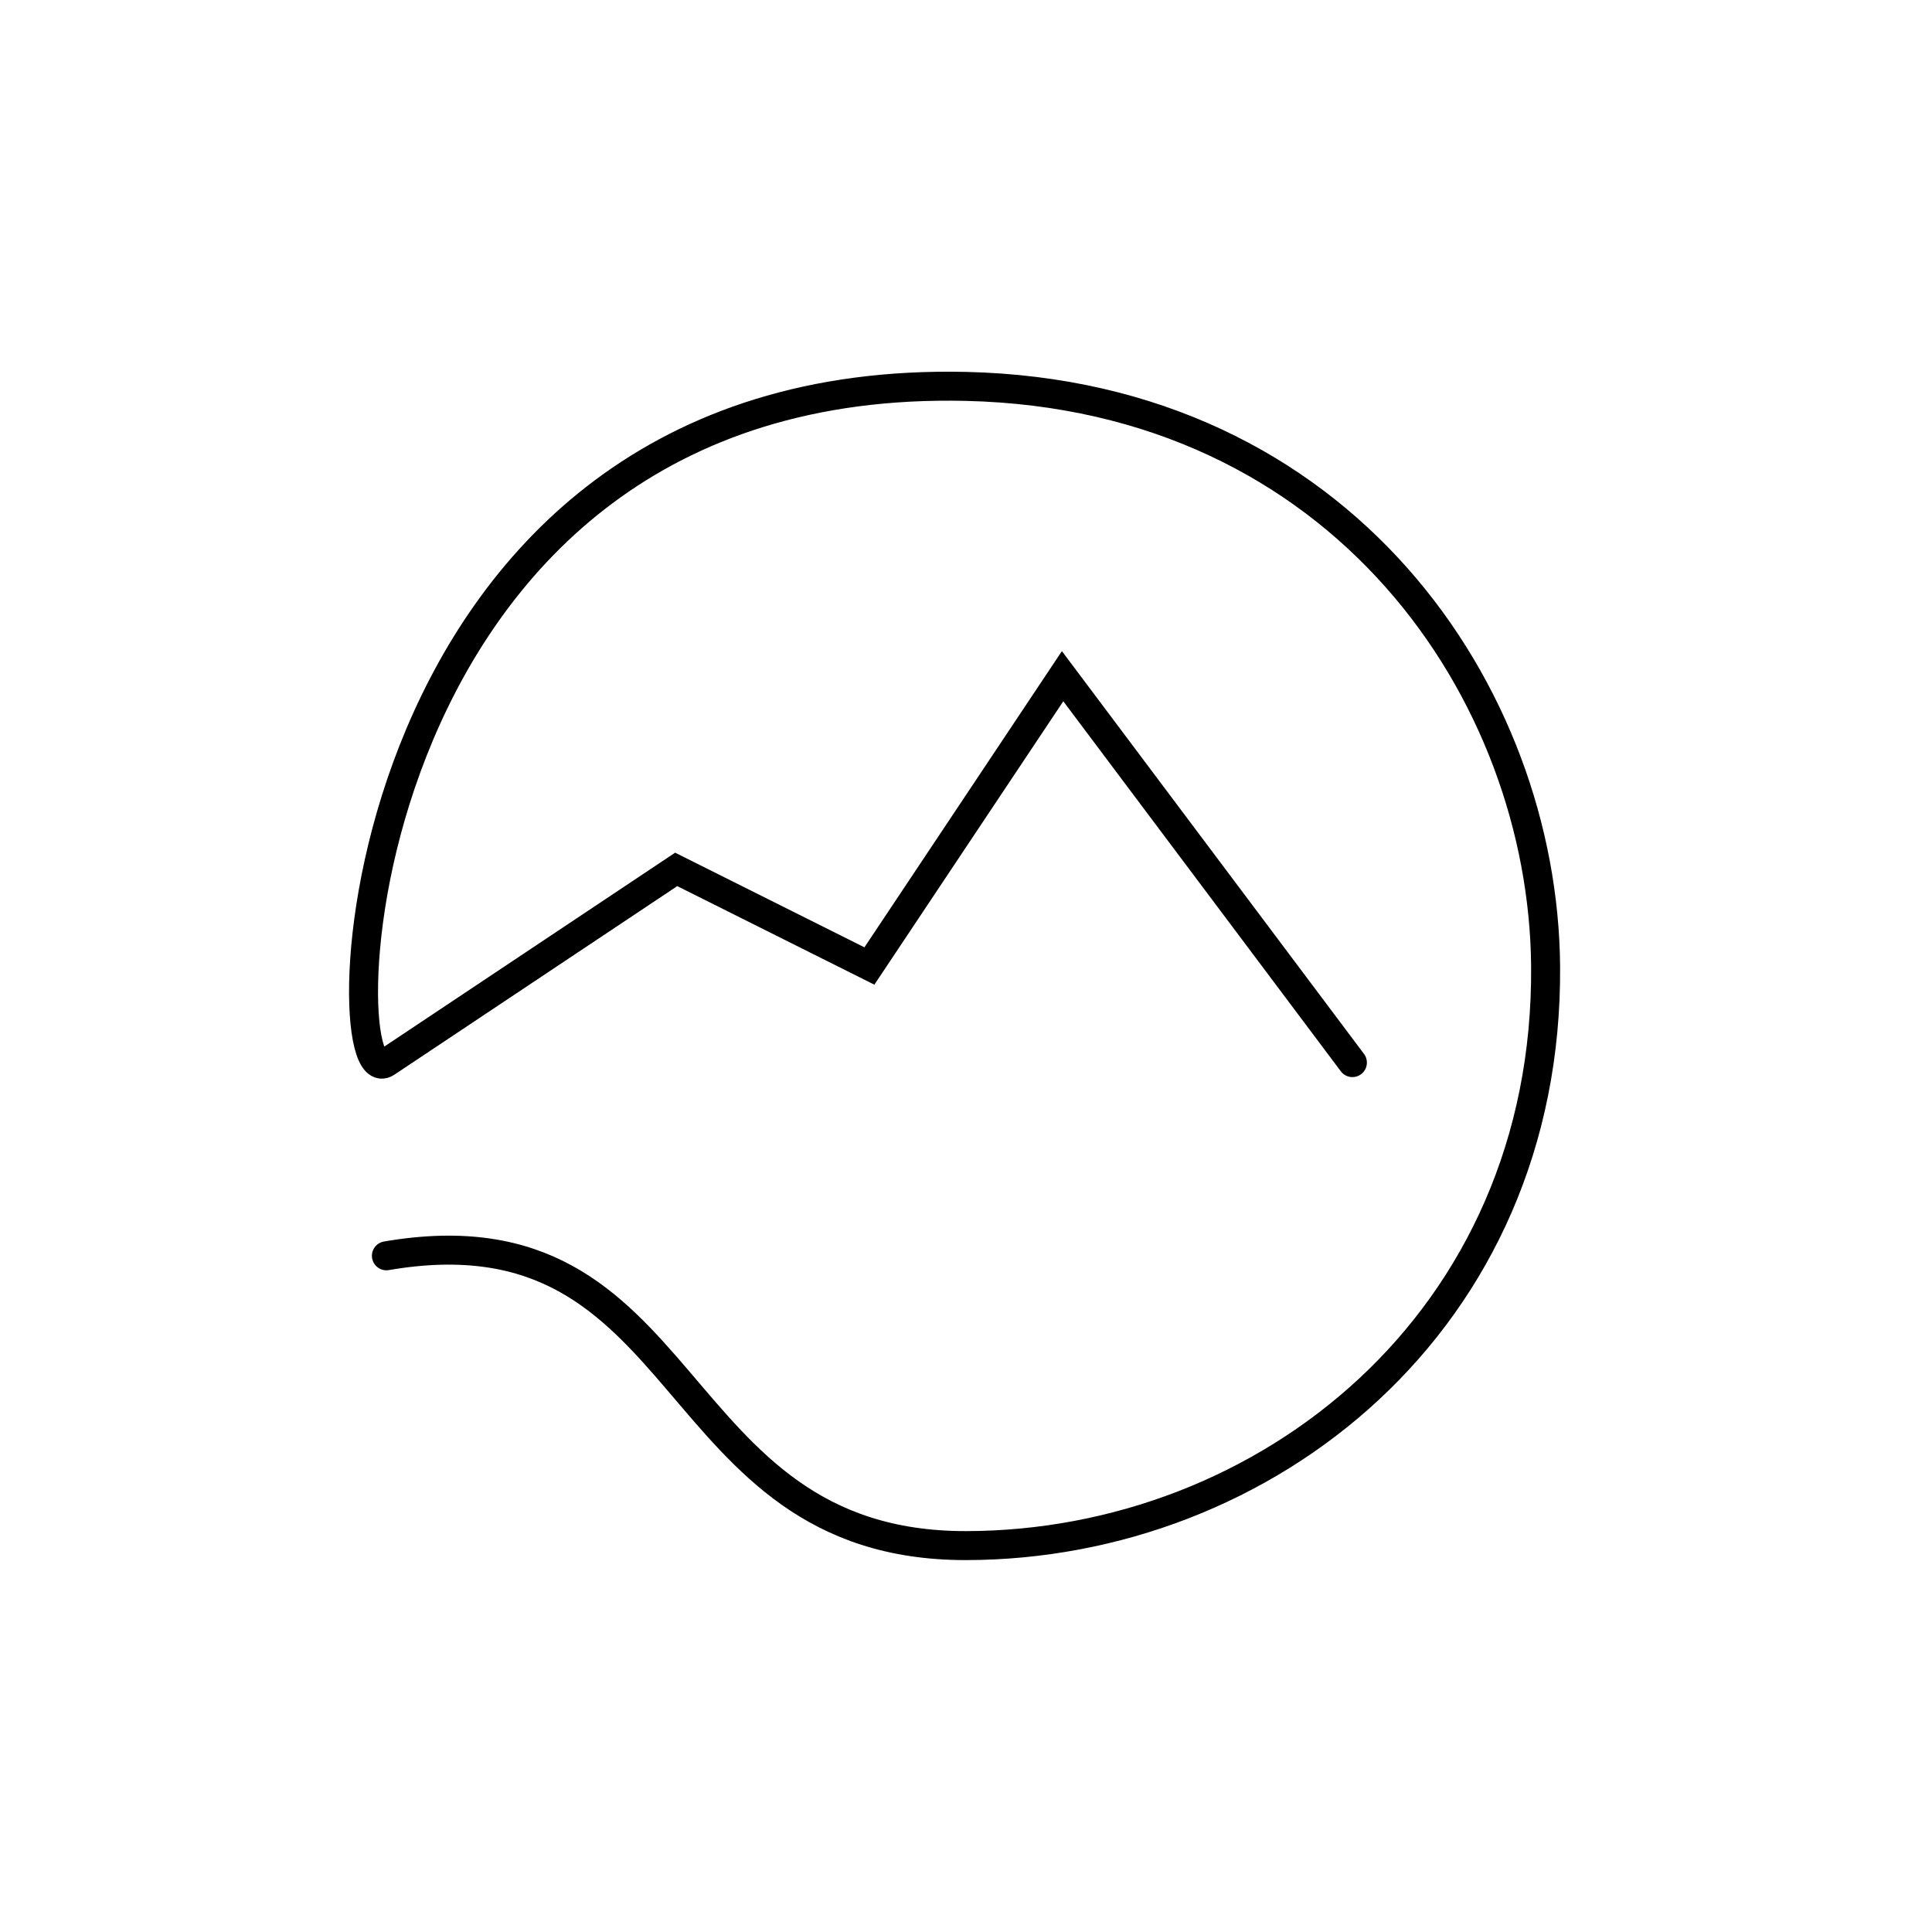
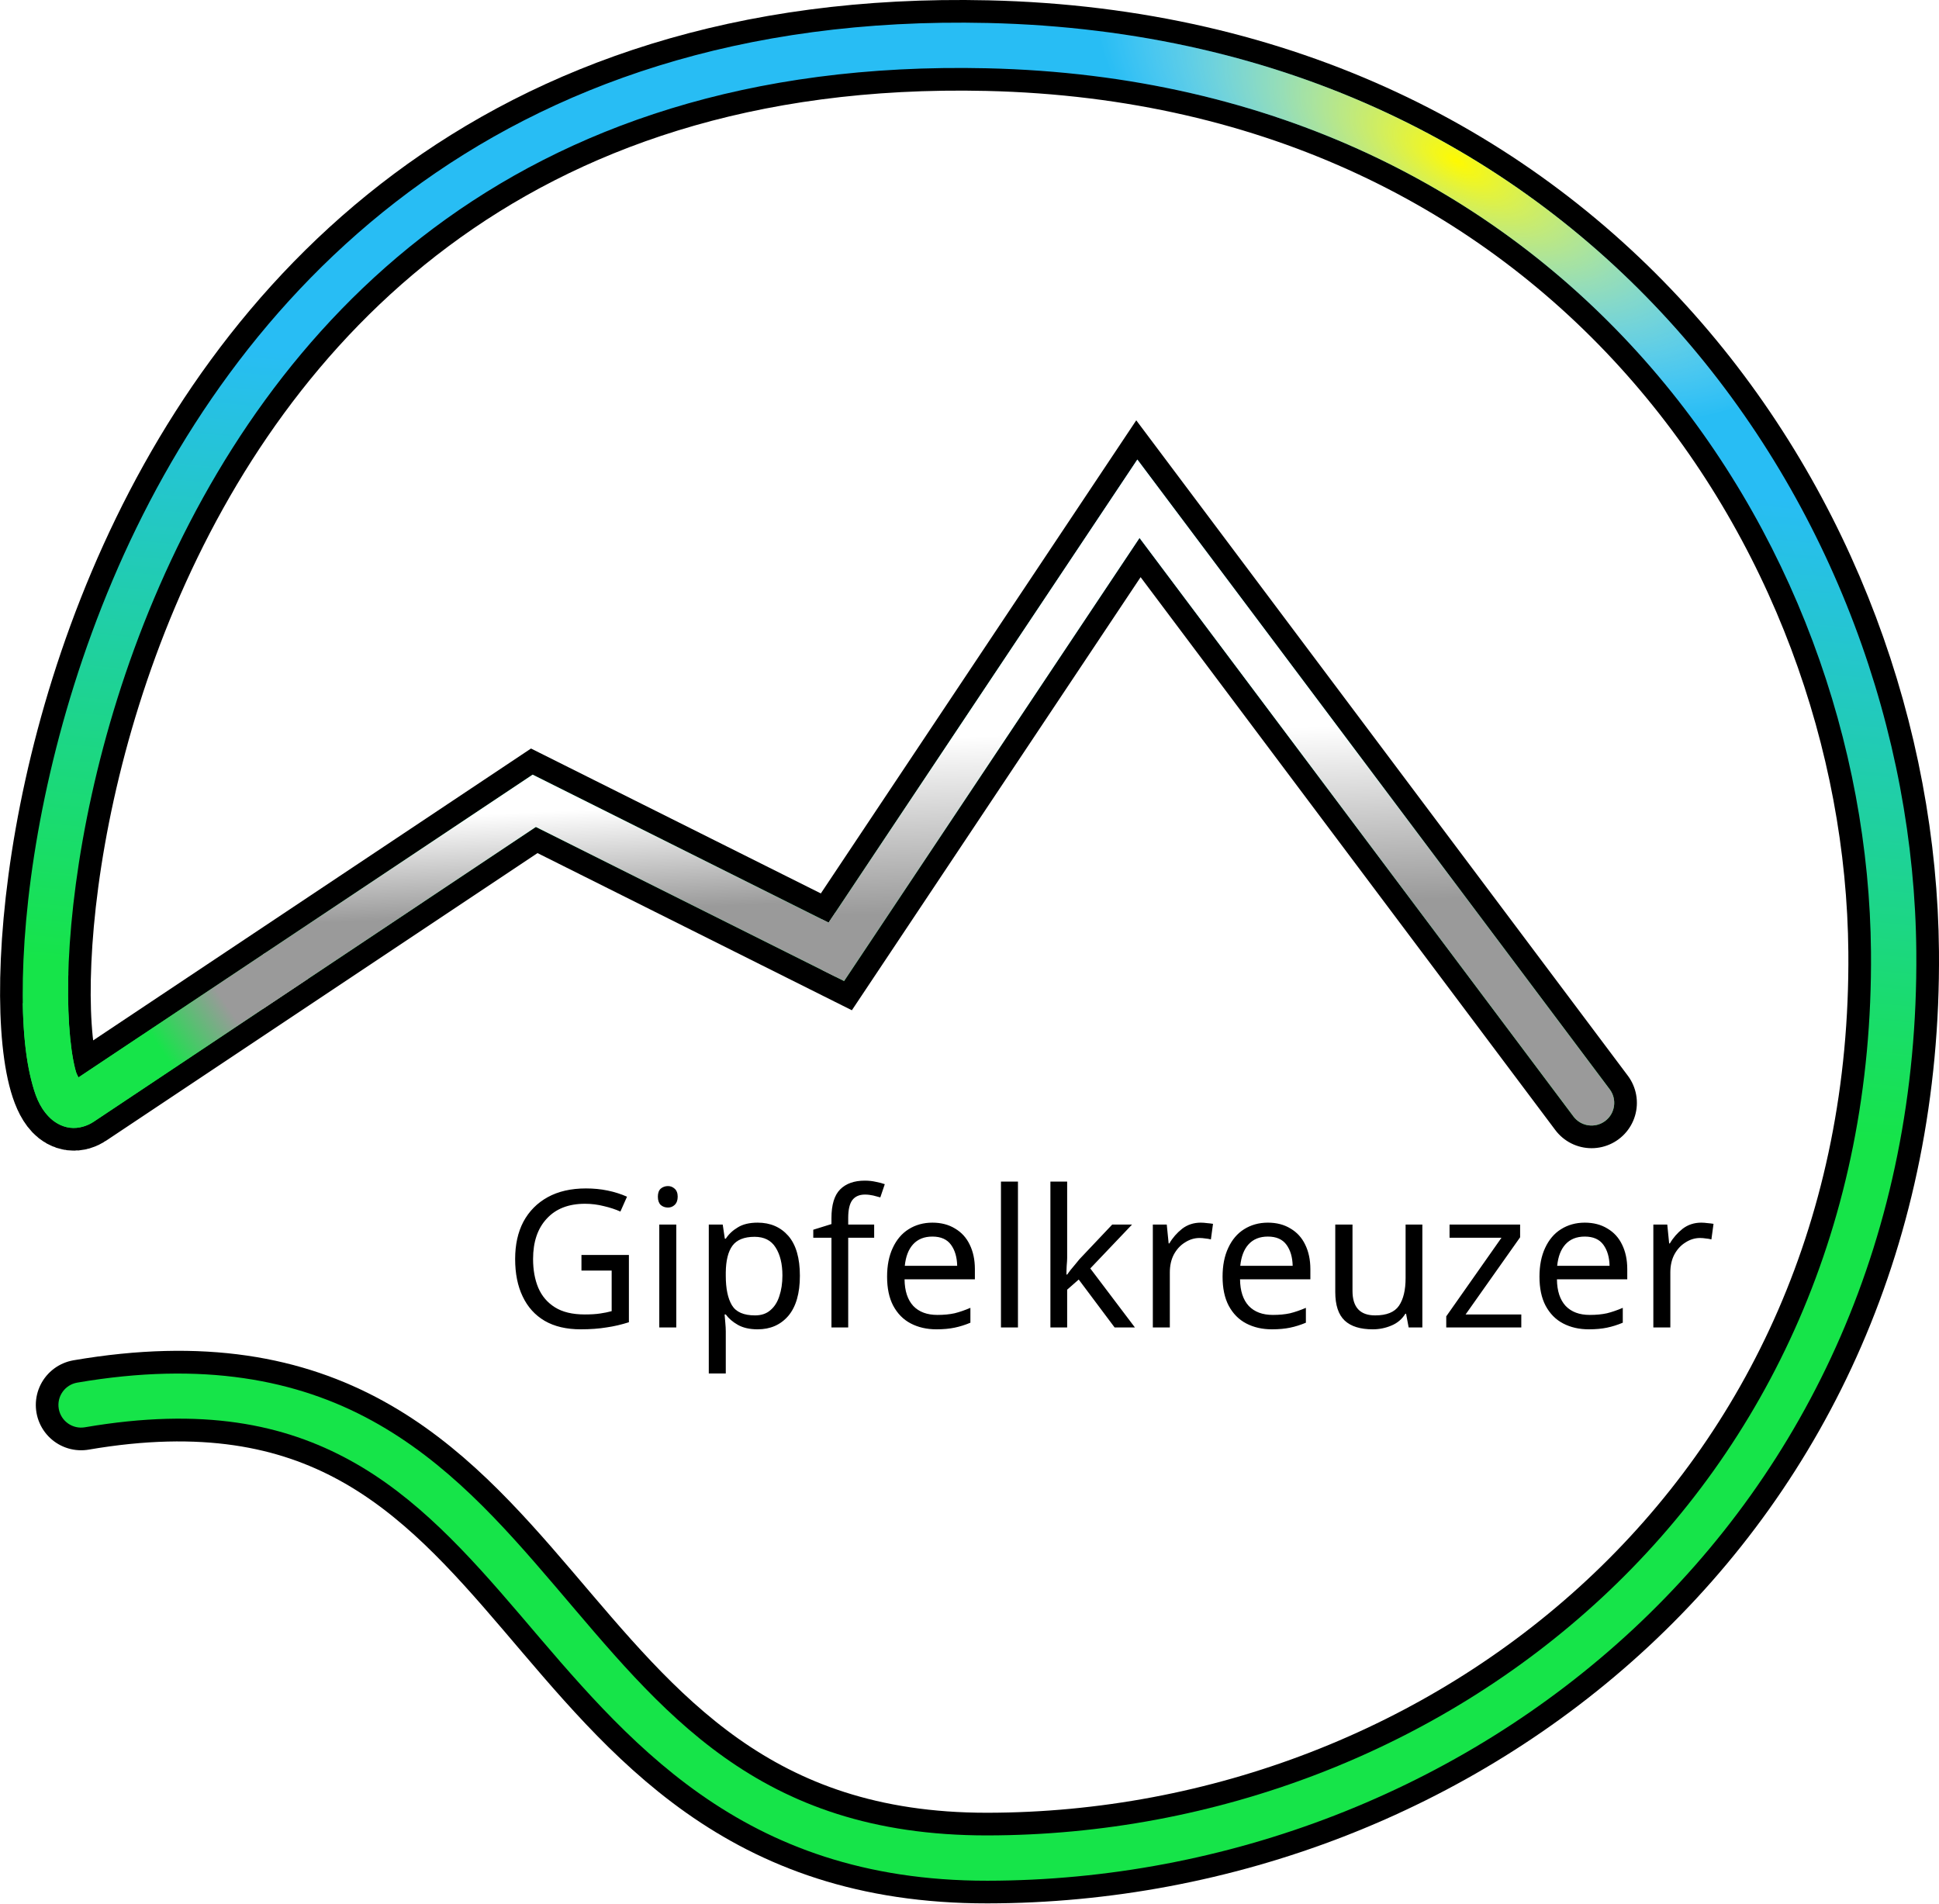
- <svg xmlns="http://www.w3.org/2000/svg" width="200mm" height="200mm" viewBox="0 0 200 200" version="1.1" id="svg5">
-   <defs id="defs2" />
-   <g id="layer1">
-     <path style="fill:none;stroke:#000000;stroke-width:3;stroke-linecap:round;stroke-linejoin:miter;stroke-dasharray:none;stroke-opacity:1" d="M 140,110 110,70 90,100 70,90 40,110 c -6.193,4.129 -4.579,-71.481 60,-70 39.055,0.896 59.764,31.863 60,60 0.309,36.831 -29.05,59.966 -60,60 -31.714,0.035 -27.714,-35.537 -60,-30" id="path2251" />
+ <svg xmlns="http://www.w3.org/2000/svg" xmlns:xlink="http://www.w3.org/1999/xlink" width="128.373mm" height="126.021mm" viewBox="0 0 128.373 126.021" version="1.1" id="svg5">
+   <defs id="defs2">
+     <linearGradient id="linearGradient1076">
+       <stop style="stop-color:#fffa00;stop-opacity:1;" offset="0" id="stop1072" />
+       <stop style="stop-color:#ffffff;stop-opacity:0;" offset="1" id="stop1074" />
+     </linearGradient>
+     <linearGradient id="linearGradient1505">
+       <stop style="stop-color:#16e449;stop-opacity:1;" offset="0" id="stop1501" />
+       <stop style="stop-color:#9a9a9a;stop-opacity:1;" offset="1" id="stop1503" />
+     </linearGradient>
+     <linearGradient id="linearGradient1431">
+       <stop style="stop-color:#ffffff;stop-opacity:1;" offset="0" id="stop1427" />
+       <stop style="stop-color:#9a9a9a;stop-opacity:1;" offset="1" id="stop1429" />
+     </linearGradient>
+     <linearGradient id="linearGradient1405">
+       <stop style="stop-color:#28bdf4;stop-opacity:1;" offset="0" id="stop1401" />
+       <stop style="stop-color:#16e449;stop-opacity:1;" offset="1" id="stop1403" />
+     </linearGradient>
+     <linearGradient xlink:href="#linearGradient1405" id="linearGradient1407" x1="90.481" y1="42.714" x2="89.916" y2="58.211" gradientUnits="userSpaceOnUse" gradientTransform="matrix(1,0,0,2.695555,0,-51.17636)" />
+     <linearGradient xlink:href="#linearGradient1431" id="linearGradient1433" x1="94.878" y1="85.306" x2="95.07" y2="96.924" gradientUnits="userSpaceOnUse" gradientTransform="matrix(0.6012244,0,0,1,57.19069,0)" />
+     <clipPath clipPathUnits="userSpaceOnUse" id="clipPath1439">
+       <path style="color:#000000;fill:#000000;stroke-width:1;stroke-linecap:round;-inkscape-stroke:none" d="M 100.035,38.5 C 67.16,37.746 49.938,56.833 42.078,75.408 38.148,84.696 36.48,93.855 36.182,100.529 c -0.149,3.337 0.029,6.031 0.516,7.955 0.243,0.962 0.512,1.752 1.162,2.432 0.325,0.34 0.813,0.657 1.4,0.73 0.587,0.073 1.162,-0.125 1.572,-0.398 l 29.275,-19.518 20.406,10.203 19.559,-29.338 28.729,38.305 a 1.5,1.5 0 0 0 2.1,0.299 1.5,1.5 0 0 0 0.299,-2.1 L 109.928,67.404 89.486,98.066 69.893,88.27 39.824,108.314 c -0.087,-0.188 -0.126,-0.2 -0.219,-0.566 -0.358,-1.414 -0.566,-3.939 -0.426,-7.086 0.281,-6.295 1.89,-15.17 5.662,-24.084 7.544,-17.828 23.419,-35.805 55.123,-35.078 38.274,0.878 58.305,31.102 58.535,58.512 0.302,36.028 -28.299,58.455 -58.502,58.488 -15.296,0.017 -21.612,-8.305 -28.643,-16.537 -3.515,-4.116 -7.148,-8.208 -12.098,-10.922 -4.95,-2.714 -11.182,-3.948 -19.512,-2.52 a 1.5,1.5 0 0 0 -1.225,1.732 1.5,1.5 0 0 0 1.732,1.225 c 7.813,-1.34 13.189,-0.204 17.561,2.193 4.372,2.397 7.775,6.158 11.26,10.238 C 76.044,152.071 83.584,161.518 100.002,161.5 131.698,161.465 161.816,137.621 161.5,99.988 161.258,71.125 139.87,39.413 100.035,38.5 Z" id="path1441" />
+     </clipPath>
+     <linearGradient xlink:href="#linearGradient1431" id="linearGradient1466" gradientUnits="userSpaceOnUse" gradientTransform="matrix(0.4193532,0,0,0.4867018,29.81503,49.24025)" x1="94.878" y1="85.306" x2="95.383" y2="99.174" />
+     <linearGradient xlink:href="#linearGradient1505" id="linearGradient1493" gradientUnits="userSpaceOnUse" gradientTransform="matrix(0.4210075,0,0,0.2602796,-126.8973,101.9041)" x1="120.985" y1="91.866" x2="132.696" y2="94.986" />
+     <radialGradient xlink:href="#linearGradient1076" id="radialGradient1078" cx="131.066" cy="47.353" fx="131.066" fy="47.353" r="19.324" gradientTransform="matrix(1.193912,0.6905931,-0.3220268,0.5567266,-10.16623,-69.26809)" gradientUnits="userSpaceOnUse" />
+   </defs>
+   <g id="layer1" transform="translate(-34.62891,-36.97901)">
+     <path style="display:none;fill:none;stroke:#000000;stroke-width:3;stroke-linecap:round;stroke-linejoin:miter;stroke-dasharray:none;stroke-opacity:1" d="M 140,110 110,70 90,100 70,90 40,110 c -6.193,4.129 -4.579,-71.481 60,-70 39.055,0.896 59.764,31.863 60,60 0.309,36.831 -29.05,59.966 -60,60 -31.714,0.035 -27.714,-35.537 -60,-30" id="path2251" />
+     <path style="display:inline;fill:none;stroke:#000000;stroke-width:6;stroke-linecap:round;stroke-linejoin:miter;stroke-dasharray:none;stroke-opacity:1" d="M 140,110 110,70 90,100 70,90 40,110 c -6.193,4.129 -4.579,-71.481 60,-70 39.055,0.896 59.764,31.863 60,60 0.309,36.831 -29.05,59.966 -60,60 -31.714,0.035 -27.714,-35.537 -60,-30" id="path1443" />
+     <g id="g1437" clip-path="url(#clipPath1439)">
+       <rect style="opacity:1;fill:url(#linearGradient1407);fill-opacity:1;stroke:none;stroke-width:4.925;stroke-linecap:round;stroke-linejoin:round" id="rect1012" width="149.68" height="141.139" x="18.619" y="30.183" />
+       <rect style="opacity:1;fill:url(#linearGradient1433);fill-opacity:1;stroke:none;stroke-width:2.842;stroke-linecap:round;stroke-linejoin:round" id="rect1425" width="54.371" height="49.443" x="89.045" y="65.125" />
+       <rect style="opacity:1;fill:url(#linearGradient1466);fill-opacity:1;stroke:none;stroke-width:1.656;stroke-linecap:round;stroke-linejoin:round" id="rect1464" width="37.924" height="24.064" x="52.033" y="80.937" />
+       <rect style="opacity:1;fill:url(#linearGradient1493);fill-opacity:1;stroke:none;stroke-width:1.213;stroke-linecap:round;stroke-linejoin:round" id="rect1491" width="38.073" height="12.869" x="-104.592" y="118.855" transform="matrix(0.839095,-0.5439849,0.8606736,0.5091571,0,0)" />
+       <ellipse style="fill:url(#radialGradient1078);fill-opacity:1;stroke:none;stroke-width:6;stroke-linecap:round;stroke-linejoin:round" id="path1039" cx="135.362" cy="44.755" rx="33.107" ry="21.22" />
+     </g>
+     <text xml:space="preserve" style="font-size:12.7px;line-height:1.25;font-family:sans-serif;letter-spacing:0px;word-spacing:0px;stroke-width:0.265" x="67.954" y="124.865" id="text1262">
+       <tspan id="tspan1260" style="font-style:normal;font-variant:normal;font-weight:normal;font-stretch:normal;font-size:12.7px;font-family:'Baloo 2';-inkscape-font-specification:'Baloo 2, ';stroke-width:0.265" x="67.954" y="124.865">Gipfelkreuzer</tspan>
+     </text>
  </g>
</svg>
